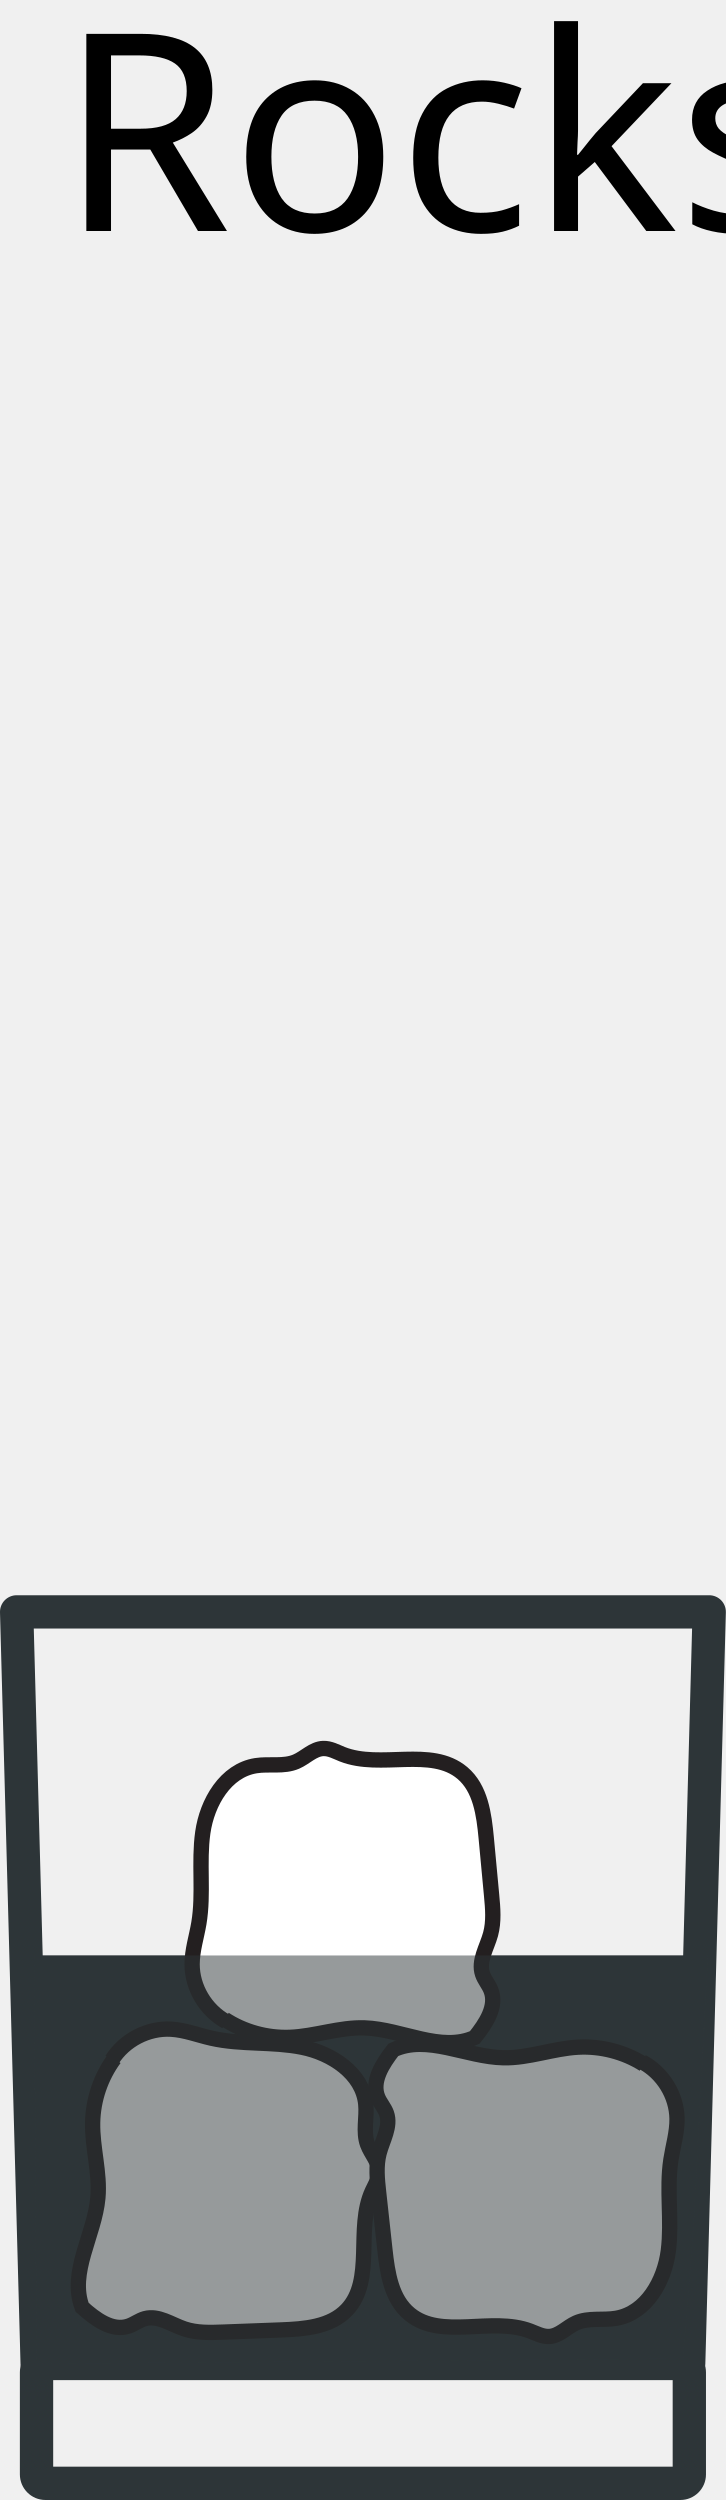
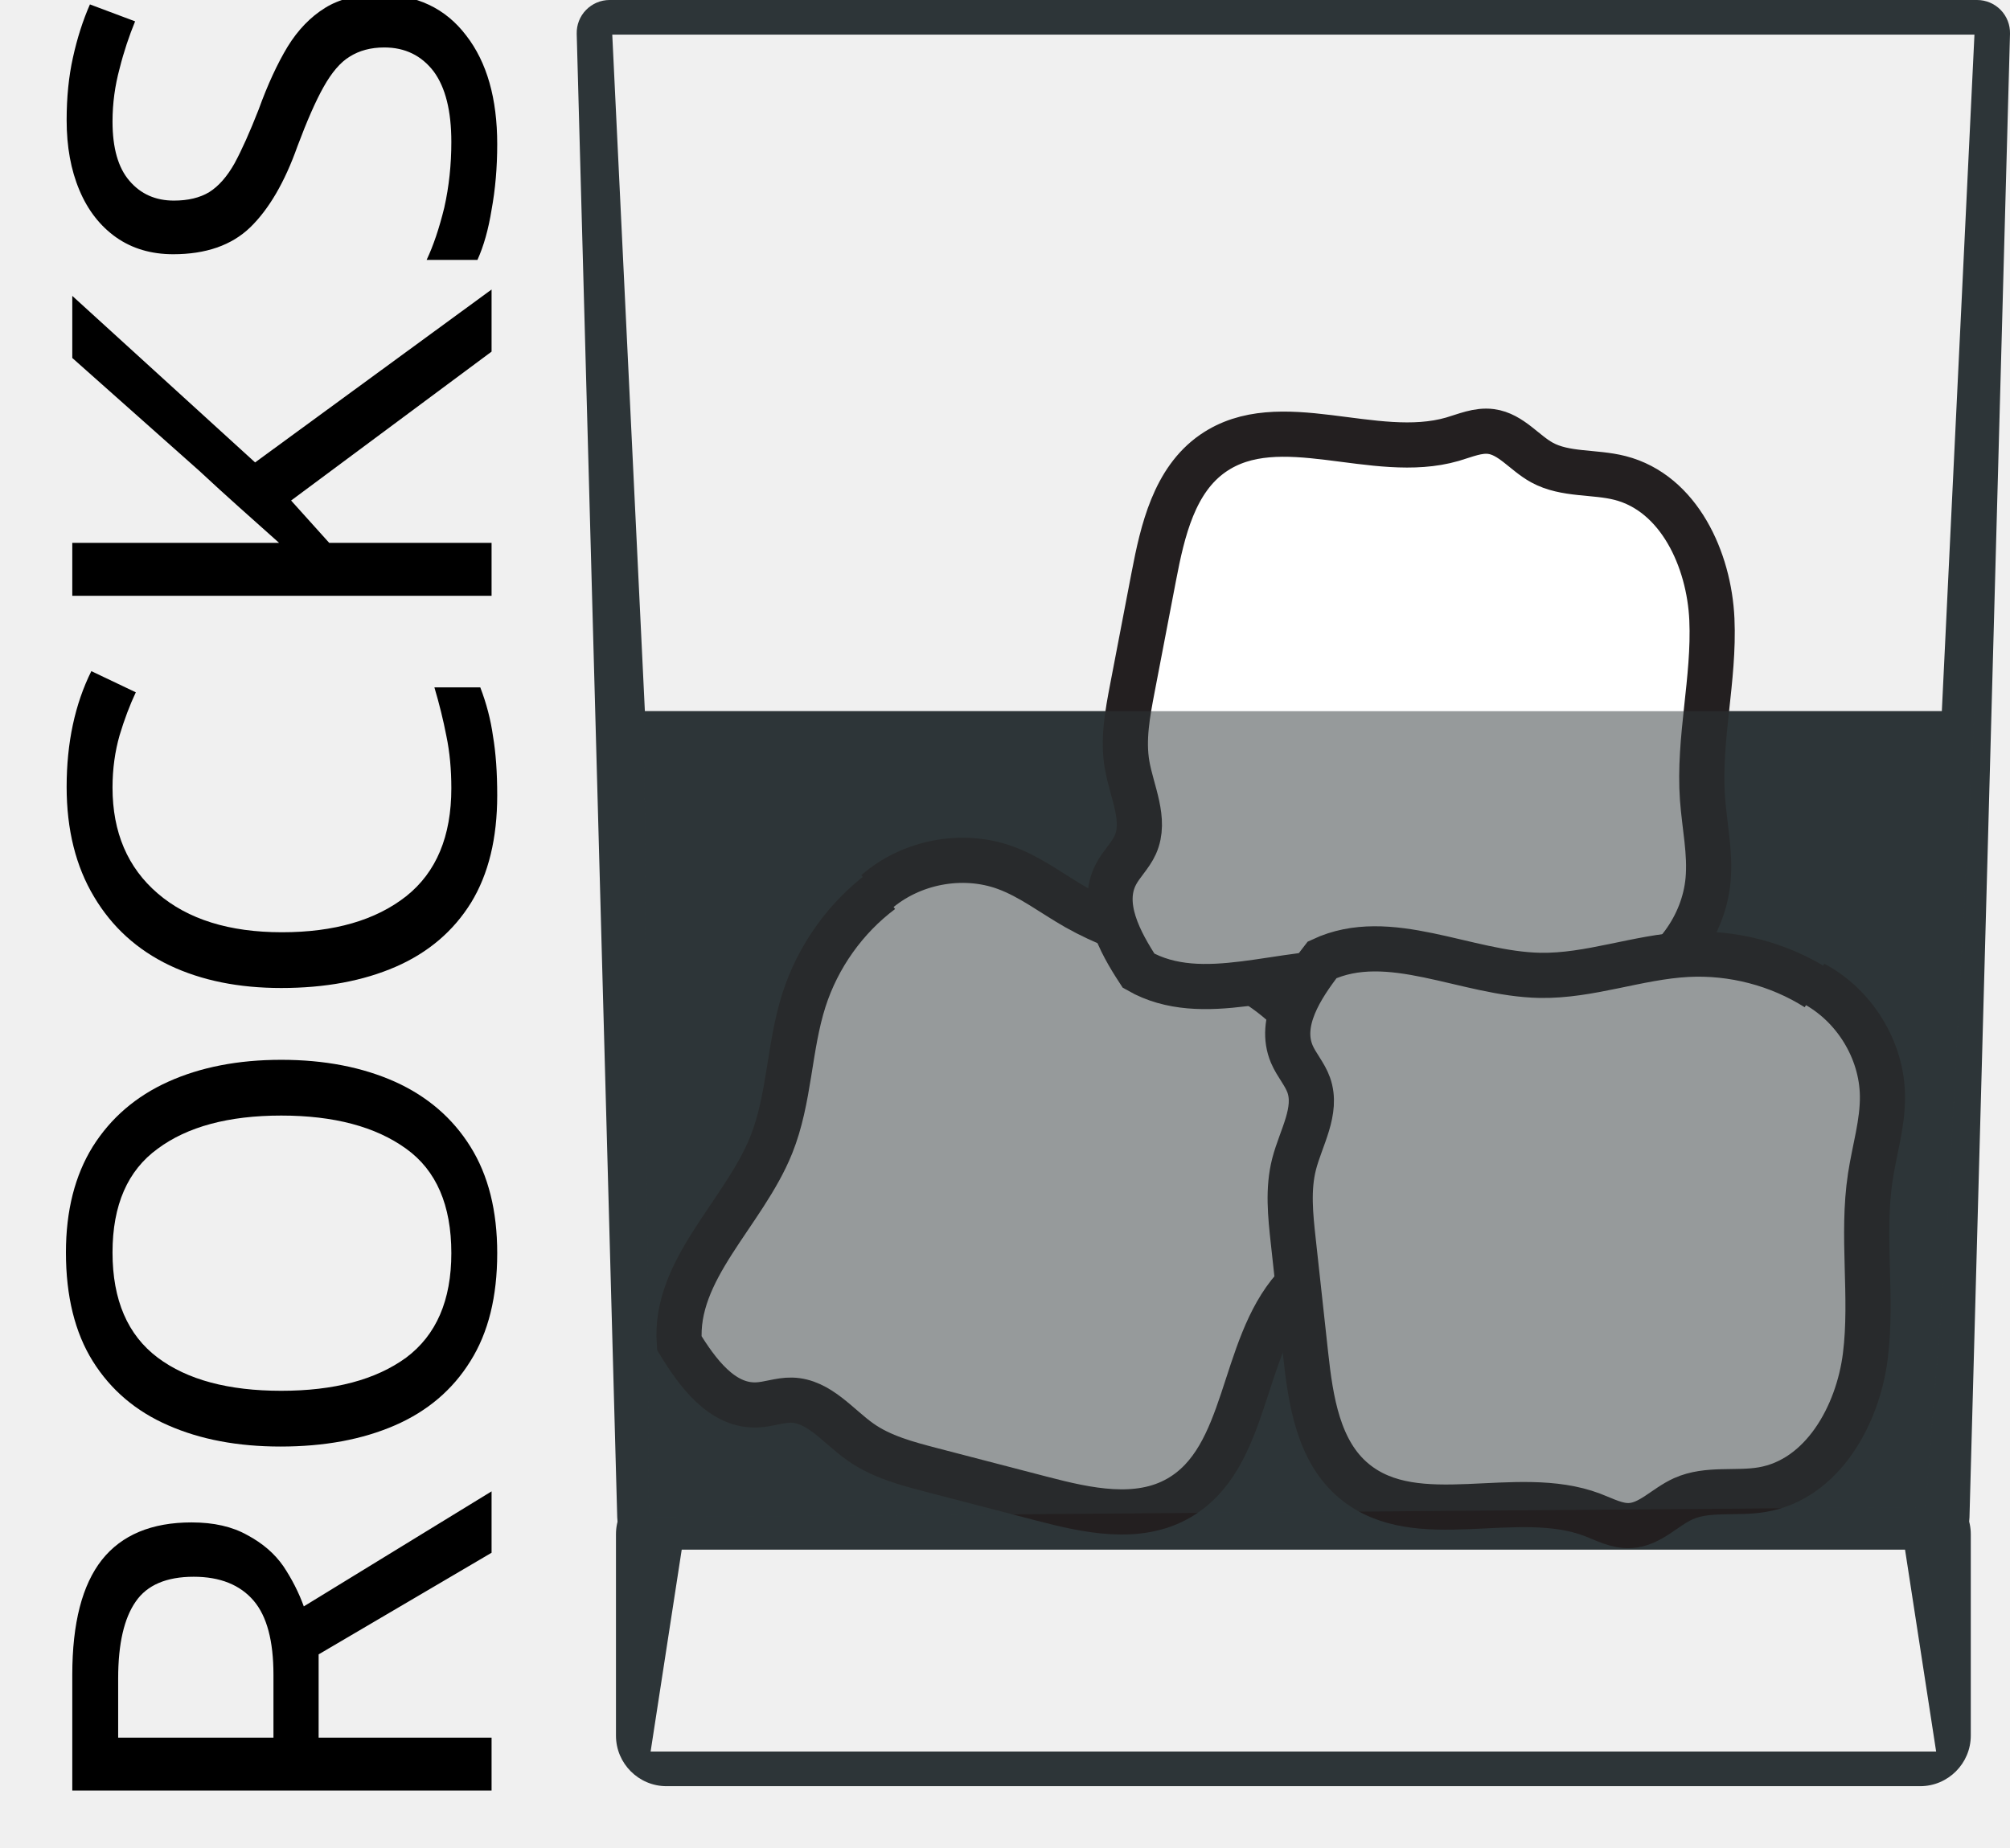
- <svg xmlns="http://www.w3.org/2000/svg" version="1.1" id="XMLID_2_" x="0px" y="0px" viewBox="0 0 47.345 163.065" enable-background="new 0 0 47.345 163.065" xml:space="preserve">
+ <svg xmlns="http://www.w3.org/2000/svg" version="1.1" id="XMLID_1_" x="0px" y="0px" viewBox="0 0 44.493 40.91" enable-background="new 0 0 44.493 40.91" xml:space="preserve">
  <g id="serve-rocks">
-     <text transform="matrix(1 0 0 1 3.8815 15.0668)" font-family="'MyriadPro-BoldCond'" font-size="18px">Rocks</text>
+     <text transform="matrix(6.123234e-17 -1 1 6.123234e-17 10.8813 40.9101)" font-family="'MyriadPro-BoldCond'" font-size="13px">ROCKS</text>
    <g>
-       <polygon fill="#2D3538" points="2.232,127.549 46.173,127.549 45.218,145.511 44.551,153.844 2.385,154.178   " />
+       <polygon fill="#2D3538" points="14.262,15.746 43.708,15.746 43.068,27.783 42.621,33.368 14.364,33.591   " />
      <g>
        <g id="glass-rocks.svg_2_">
          <g>
            <g>
-               <path fill="#2D3538" d="M44.919,155.244H2.424c-0.588,0-1.07-0.468-1.086-1.057l-1.338-49.02        c-0.008-0.293,0.103-0.577,0.307-0.787c0.205-0.21,0.485-0.329,0.779-0.329H46.258        c0.293,0,0.574,0.119,0.779,0.329c0.205,0.21,0.315,0.494,0.308,0.787l-1.339,49.02        C45.989,154.776,45.508,155.244,44.919,155.244z M3.482,153.072h40.381l1.279-46.848H2.203L3.482,153.072z" />
+               <path fill="#2D3538" d="M42.868,34.306H14.391c-0.394,0-0.717-0.314-0.728-0.708L12.766,0.748        c-0.005-0.197,0.069-0.387,0.206-0.527C13.109,0.08,13.297,0,13.494,0h30.271        c0.196,0,0.385,0.08,0.522,0.22c0.137,0.141,0.211,0.331,0.206,0.527L43.596,33.598        C43.585,33.992,43.263,34.306,42.868,34.306z M15.099,32.85H42.16l1.546-32.083H13.553L15.099,32.85z" />
            </g>
            <g>
-               <path fill="#2D3538" d="M44.377,163.065H2.966c-0.921,0-1.67-0.75-1.67-1.67v-6.654        c0-0.921,0.75-1.67,1.67-1.67h41.411c0.921,0,1.671,0.749,1.671,1.67v6.654        C46.048,162.316,45.298,163.065,44.377,163.065z M3.469,160.893h40.407v-5.649H3.469V160.893z" />
+               <path fill="#2D3538" d="M42.505,39.547H14.754c-0.617,0-1.119-0.502-1.119-1.119v-4.459        c0-0.617,0.502-1.119,1.119-1.119h27.751c0.617,0,1.12,0.502,1.12,1.119v4.459        C43.624,39.045,43.122,39.547,42.505,39.547z M14.402,38.78h28.456l-0.689-4.474H15.091L14.402,38.78z" />
            </g>
            <g>
-               <path fill="#2D3538" d="M28.963,153.455c-2.197,0-4.126-0.021-5.298-0.037        c-4.136,0.059-17.797,0.171-19.227-0.78c-0.937-0.624-1.439-4.774-2.384-16.15        c-0.32-3.858-0.623-7.503-0.885-8.709c-0.064-0.293,0.122-0.582,0.416-0.646        c0.295-0.063,0.583,0.123,0.646,0.416c0.276,1.277,0.568,4.786,0.905,8.849        c0.45,5.426,1.204,14.508,1.939,15.365c0.944,0.546,11.444,0.667,18.589,0.568        c7.156,0.098,17.659-0.022,18.643-0.6c0.696-0.826,1.449-9.91,1.9-15.337        c0.337-4.062,0.628-7.57,0.905-8.846c0.064-0.293,0.357-0.478,0.645-0.416        c0.294,0.064,0.479,0.353,0.416,0.646c-0.261,1.207-0.563,4.849-0.884,8.706        c-0.944,11.379-1.446,15.53-2.382,16.154C41.88,153.321,34.552,153.455,28.963,153.455z" />
+               <path fill="#2D3538" d="M32.175,33.107c-1.473,0-2.765-0.014-3.55-0.025c-2.771,0.04-11.926,0.115-12.884-0.522        c-0.628-0.418-0.964-3.199-1.597-10.822c-0.215-2.586-0.418-5.028-0.593-5.836        c-0.043-0.197,0.082-0.39,0.279-0.433c0.198-0.042,0.39,0.083,0.433,0.279        c0.185,0.856,0.381,3.207,0.607,5.93c0.302,3.636,0.807,9.722,1.3,10.297        c0.633,0.366,7.669,0.447,12.457,0.381c4.796,0.066,11.834-0.015,12.493-0.402        c0.466-0.554,0.971-6.641,1.273-10.278c0.226-2.722,0.421-5.073,0.606-5.928        c0.043-0.196,0.24-0.321,0.432-0.279c0.197,0.043,0.321,0.236,0.279,0.433        c-0.175,0.809-0.377,3.249-0.592,5.834c-0.633,7.625-0.969,10.407-1.597,10.825        C40.831,33.017,35.921,33.107,32.175,33.107z" />
            </g>
          </g>
        </g>
-         <path fill="#FFFFFF" stroke="#231F20" stroke-miterlimit="10" d="M7.461,134.268c-0.887,1.2-1.391,2.686-1.419,4.186     c-0.031,1.642,0.491,3.27,0.342,4.905c-0.221,2.436-1.899,4.859-1.026,7.139     c0.857,0.768,1.951,1.591,3.034,1.222c0.369-0.125,0.687-0.381,1.062-0.485     c0.87-0.24,1.713,0.382,2.569,0.669c0.808,0.271,1.68,0.242,2.53,0.21     c1.254-0.047,2.508-0.094,3.762-0.141c1.54-0.058,3.245-0.186,4.312-1.315     c1.839-1.944,0.529-5.31,1.658-7.749c0.184-0.398,0.438-0.786,0.445-1.225c0.012-0.664-0.531-1.192-0.758-1.815     c-0.302-0.828-0.027-1.752-0.115-2.631c-0.2-1.998-2.219-3.317-4.16-3.704s-3.967-0.152-5.898-0.588     c-0.88-0.199-1.736-0.537-2.636-0.59c-1.513-0.089-3.046,0.706-3.862,2.003" />
-         <path fill="#FFFFFF" stroke="#231F20" stroke-miterlimit="10" d="M14.645,131.705c1.247,0.818,2.76,1.238,4.258,1.182     c1.641-0.061,3.237-0.673,4.878-0.616c2.444,0.085,4.958,1.624,7.185,0.625c0.719-0.898,1.479-2.037,1.05-3.098     c-0.146-0.361-0.419-0.664-0.543-1.033c-0.288-0.855,0.286-1.732,0.524-2.602     c0.225-0.822,0.147-1.691,0.068-2.538c-0.117-1.249-0.234-2.499-0.351-3.748c-0.144-1.534-0.368-3.229-1.554-4.232     c-2.043-1.727-5.331-0.231-7.829-1.222c-0.407-0.162-0.809-0.393-1.248-0.376     c-0.664,0.025-1.16,0.597-1.77,0.859c-0.81,0.348-1.748,0.125-2.62,0.262     c-1.983,0.311-3.188,2.401-3.465,4.36c-0.277,1.959,0.071,3.97-0.257,5.921     c-0.149,0.889-0.439,1.764-0.441,2.665c-0.004,1.516,0.876,3.002,2.216,3.744" />
-         <path fill="#FFFFFF" stroke="#231F20" stroke-miterlimit="10" d="M41.99,134.644c-1.26-0.799-2.779-1.195-4.276-1.116     c-1.64,0.087-3.226,0.723-4.868,0.692c-2.445-0.047-4.983-1.547-7.194-0.513     c-0.705,0.909-1.447,2.059-1.002,3.114c0.151,0.359,0.429,0.658,0.559,1.024     c0.301,0.85-0.259,1.736-0.484,2.61c-0.212,0.825-0.121,1.693-0.029,2.539     c0.136,1.247,0.273,2.495,0.409,3.742c0.167,1.532,0.418,3.223,1.619,4.207c2.07,1.695,5.334,0.149,7.847,1.1     c0.41,0.155,0.815,0.38,1.254,0.357c0.663-0.035,1.151-0.614,1.756-0.886c0.804-0.361,1.746-0.152,2.616-0.303     c1.978-0.342,3.151-2.45,3.397-4.413c0.247-1.963-0.132-3.968,0.166-5.925     c0.136-0.892,0.411-1.77,0.4-2.672c-0.019-1.516-0.922-2.988-2.274-3.709" />
+         <path fill="#FFFFFF" stroke="#231F20" stroke-miterlimit="10" d="M19.514,19.726c-0.8,0.599-1.41,1.456-1.717,2.413     c-0.336,1.048-0.315,2.193-0.726,3.214c-0.612,1.52-2.156,2.753-2.034,4.384     c0.402,0.658,0.945,1.397,1.712,1.369c0.261-0.009,0.514-0.112,0.775-0.106     c0.604,0.014,1.026,0.576,1.52,0.925c0.467,0.33,1.032,0.479,1.583,0.623     c0.814,0.212,1.628,0.423,2.441,0.635c0.999,0.26,2.118,0.506,3.021-0.013c1.555-0.893,1.363-3.306,2.558-4.654     c0.195-0.22,0.432-0.42,0.522-0.701c0.136-0.424-0.111-0.867-0.137-1.311     c-0.034-0.59,0.321-1.13,0.433-1.711c0.257-1.321-0.784-2.557-1.956-3.179     c-1.171-0.622-2.517-0.862-3.672-1.514c-0.526-0.297-1.011-0.679-1.578-0.887     c-0.954-0.349-2.091-0.134-2.865,0.541" />
+         <path fill="#FFFFFF" stroke="#231F20" stroke-miterlimit="10" d="M36.168,21.747c-0.884,0.466-1.92,0.649-2.917,0.515     c-1.091-0.146-2.116-0.657-3.214-0.724c-1.636-0.101-3.412,0.765-4.833-0.045     c-0.422-0.645-0.856-1.453-0.502-2.134c0.12-0.232,0.322-0.416,0.429-0.654     c0.247-0.552-0.079-1.174-0.182-1.77c-0.097-0.563,0.01-1.137,0.117-1.697     c0.158-0.826,0.317-1.652,0.475-2.478c0.194-1.014,0.453-2.13,1.308-2.723c1.474-1.021,3.571,0.188,5.301-0.312     c0.282-0.082,0.565-0.21,0.857-0.171c0.441,0.059,0.736,0.472,1.125,0.686     c0.518,0.284,1.158,0.196,1.731,0.343c1.303,0.335,1.972,1.806,2.031,3.131s-0.302,2.643-0.208,3.966     c0.043,0.603,0.179,1.205,0.123,1.806c-0.094,1.011-0.777,1.946-1.719,2.355" />
+         <path fill="#FFFFFF" stroke="#231F20" stroke-miterlimit="10" d="M40.216,21.879c-0.844-0.535-1.862-0.801-2.866-0.748     c-1.099,0.058-2.162,0.484-3.262,0.464c-1.639-0.031-3.339-1.037-4.821-0.344c-0.472,0.609-0.97,1.38-0.672,2.087     c0.102,0.24,0.288,0.441,0.375,0.686c0.202,0.57-0.173,1.163-0.324,1.749     c-0.142,0.553-0.081,1.134-0.019,1.701c0.091,0.836,0.183,1.672,0.274,2.508     c0.112,1.026,0.28,2.16,1.085,2.819c1.387,1.136,3.574,0.1,5.259,0.737c0.275,0.104,0.546,0.255,0.84,0.239     c0.445-0.024,0.771-0.412,1.177-0.594c0.539-0.242,1.17-0.102,1.753-0.203c1.326-0.229,2.111-1.642,2.276-2.958     s-0.089-2.659,0.111-3.97c0.091-0.598,0.276-1.186,0.268-1.79c-0.013-1.016-0.618-2.002-1.524-2.485" />
      </g>
-       <polygon opacity="0.5" fill="#2D3538" points="2.232,127.549 46.173,127.549 45.218,145.511 44.551,153.844     2.385,154.178   " />
+       <polygon opacity="0.5" fill="#2D3538" points="14.262,15.746 43.708,15.746 43.068,27.783 42.621,33.368 14.364,33.591       " />
    </g>
  </g>
</svg>
